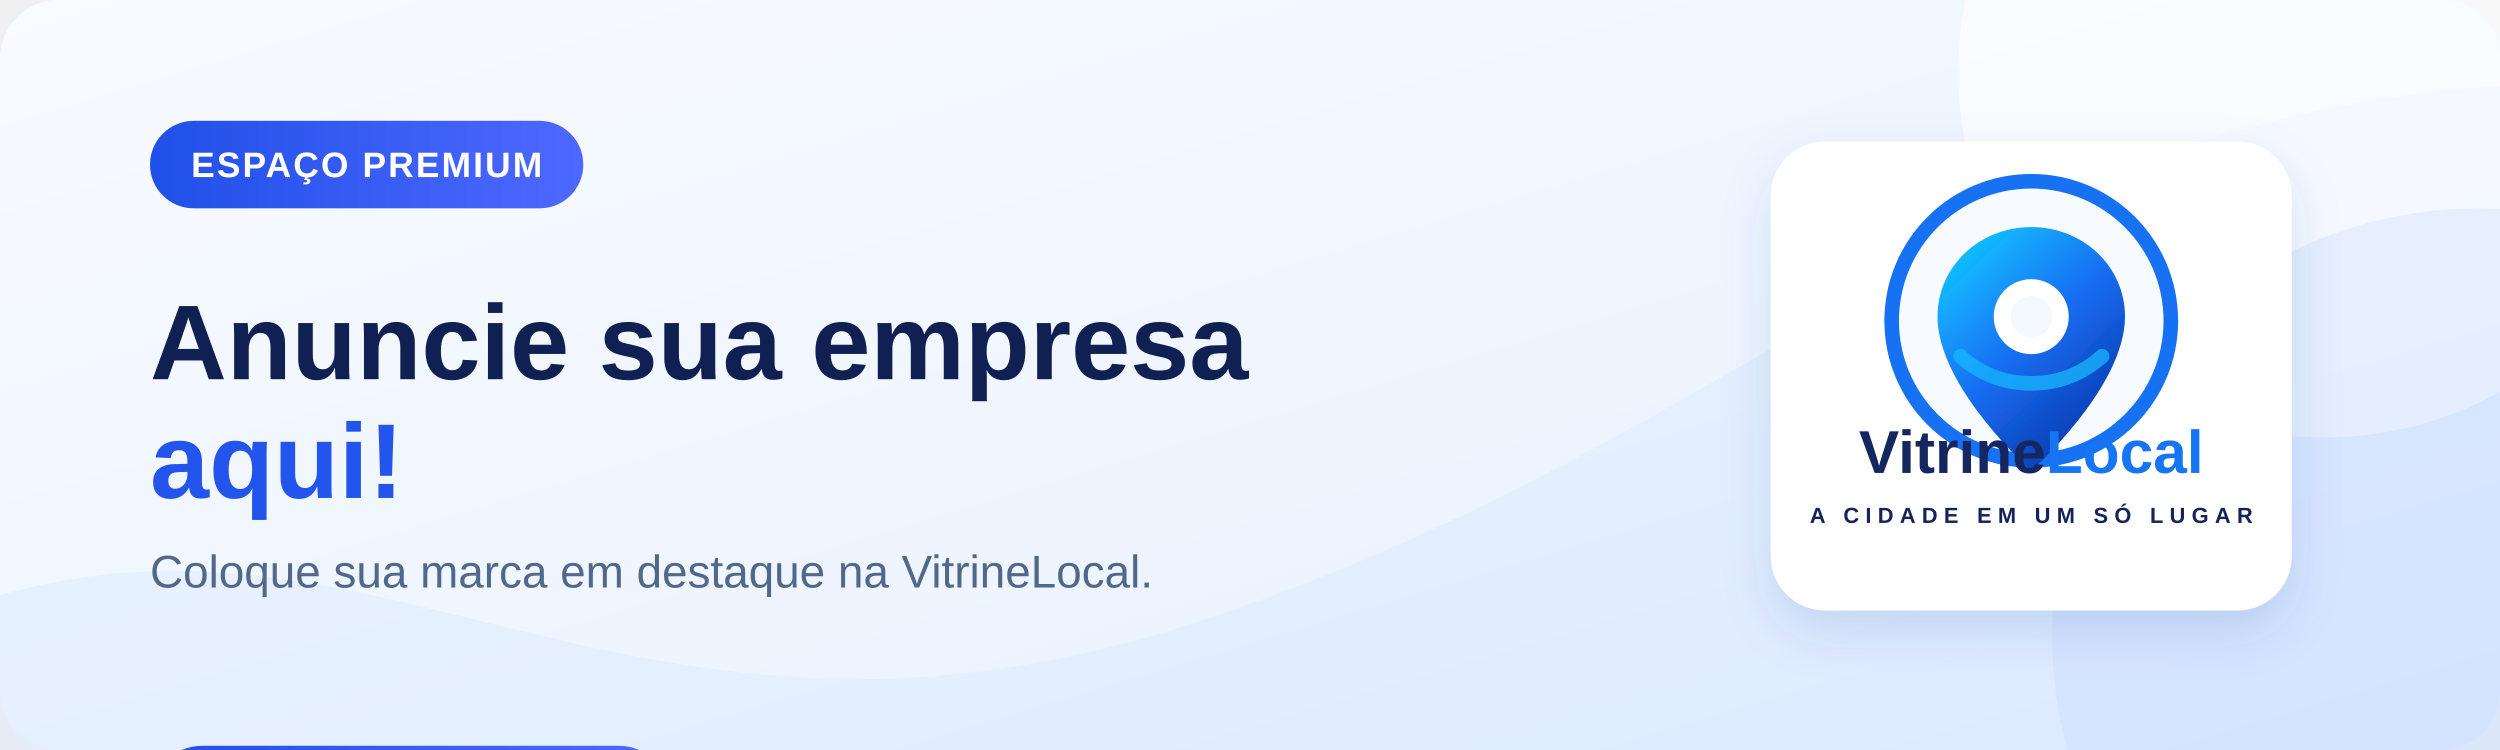
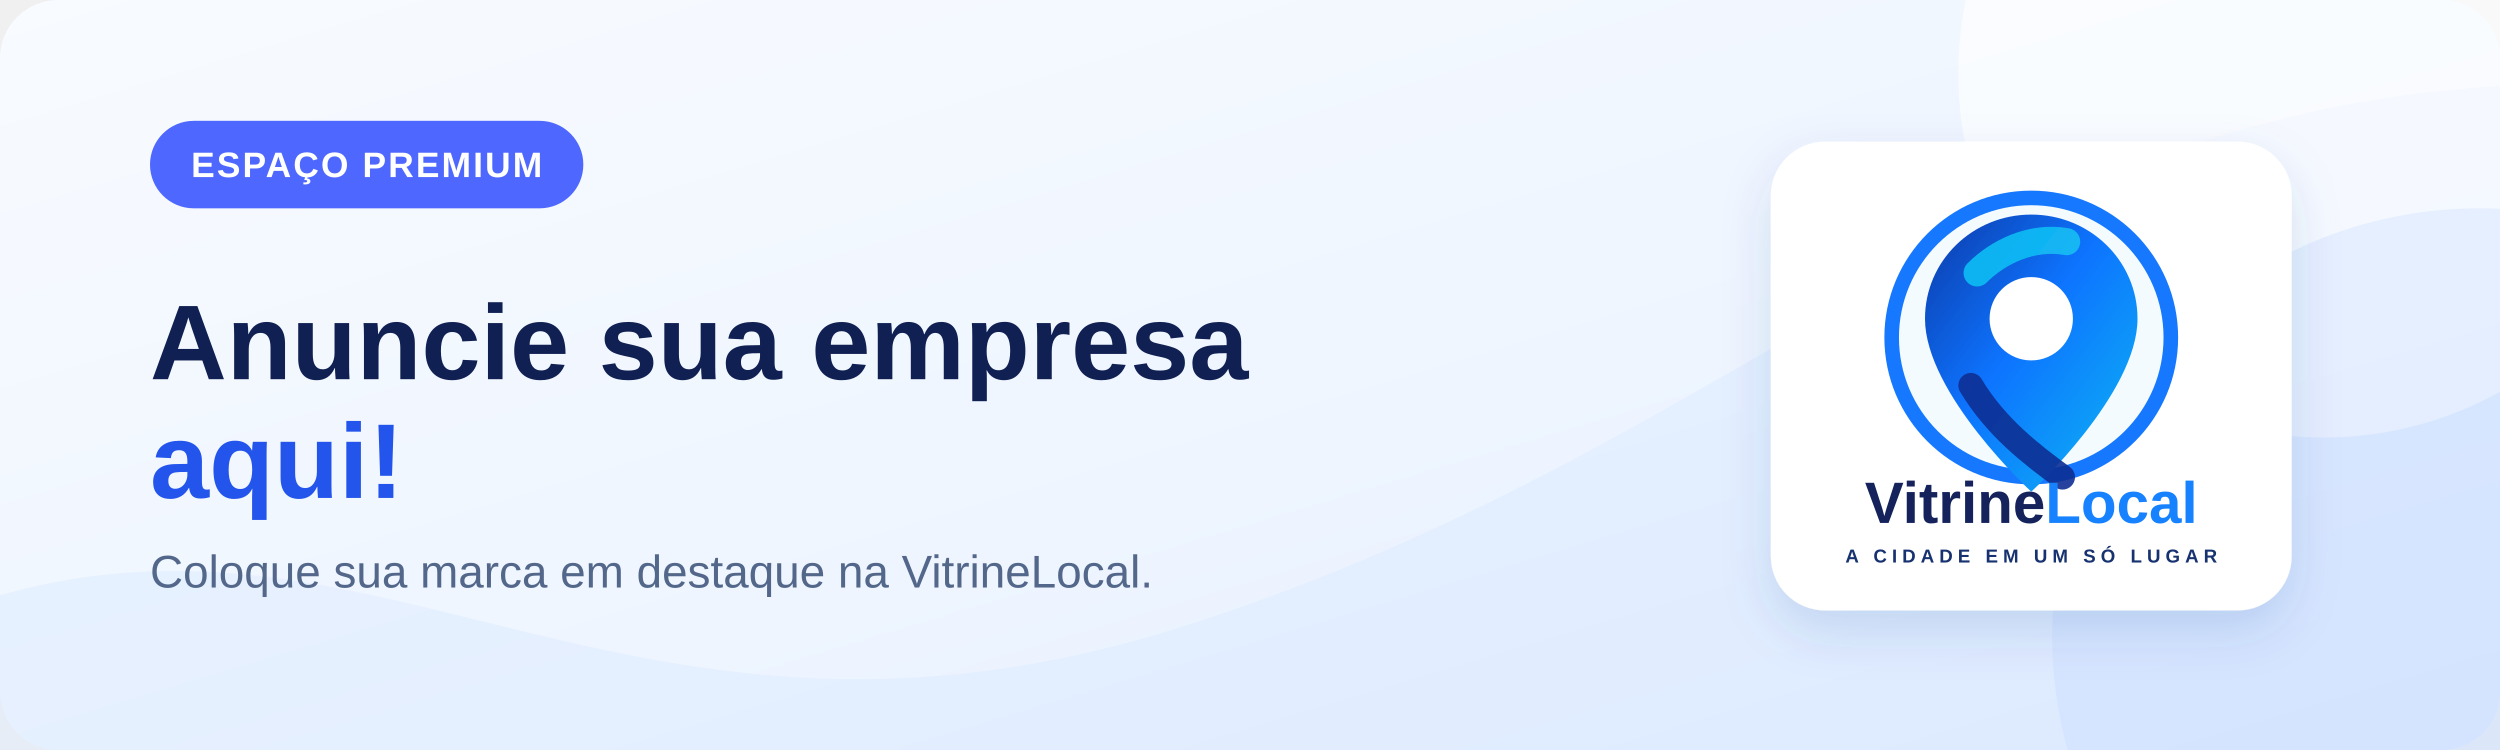
<svg xmlns="http://www.w3.org/2000/svg" viewBox="0 0 1200 360" role="img" aria-labelledby="title desc">
  <defs>
    <linearGradient id="bg" x1="0" y1="0" x2="1" y2="1">
-       <stop offset="0" stop-color="#f8fbff" />
-       <stop offset="0.58" stop-color="#eef5ff" />
+       <stop stop-color="#f8fbff" />
+       <stop offset=".58" stop-color="#eef5ff" />
      <stop offset="1" stop-color="#dfeaff" />
    </linearGradient>
-     <linearGradient id="accent" x1="0" y1="0" x2="1" y2="0">
-       <stop offset="0" stop-color="#2050e8" />
-       <stop offset="1" stop-color="#4e68ff" />
-     </linearGradient>
-     <linearGradient id="pin" x1="0.2" y1="0.1" x2="0.85" y2="1">
-       <stop offset="0" stop-color="#11b8ff" />
-       <stop offset="0.42" stop-color="#166df2" />
-       <stop offset="1" stop-color="#082f9f" />
+     <linearGradient id="blue" x1="0" y1="0" x2="1" y2="1">
+       <stop stop-color="#0b3aa8" />
+       <stop offset=".45" stop-color="#1174ff" />
+       <stop offset="1" stop-color="#08b7f3" />
    </linearGradient>
    <filter id="shadow" x="-30%" y="-30%" width="160%" height="160%">
-       <feDropShadow dx="0" dy="10" stdDeviation="12" flood-color="#173a9a" flood-opacity="0.14" />
+       <feDropShadow dx="0" dy="10" stdDeviation="12" flood-color="#173a9a" flood-opacity=".14" />
    </filter>
  </defs>
  <rect width="1200" height="360" rx="28" fill="url(#bg)" />
-   <path d="M-40 300C170 210 290 390 570 300S960 40 1240 40V360H-40Z" fill="#d9e9ff" opacity="0.44" />
-   <circle cx="1115" cy="35" r="175" fill="#ffffff" opacity="0.62" />
-   <circle cx="1190" cy="305" r="205" fill="#bfd5ff" opacity="0.28" />
+   <path d="M-40 300C170 210 290 390 570 300S960 40 1240 40V360H-40Z" fill="#d9e9ff" opacity=".44" />
+   <circle cx="1115" cy="35" r="175" fill="#fff" opacity=".62" />
+   <circle cx="1190" cy="305" r="205" fill="#bfd5ff" opacity=".28" />
  <g transform="translate(72 58)">
-     <rect width="208" height="42" rx="21" fill="url(#accent)" />
+     <rect width="208" height="42" rx="21" fill="#4e68ff" />
    <text x="104" y="27" text-anchor="middle" font-family="Arial,Helvetica,sans-serif" font-size="17" font-weight="700" fill="#fff" letter-spacing="1">ESPAÇO PREMIUM</text>
    <text x="0" y="124" font-family="Arial,Helvetica,sans-serif" font-size="51" font-weight="800" fill="#102052">Anuncie sua empresa</text>
    <text x="0" y="181" font-family="Arial,Helvetica,sans-serif" font-size="51" font-weight="800" fill="#2354eb">aqui!</text>
    <text x="0" y="224" font-family="Arial,Helvetica,sans-serif" font-size="22" font-weight="500" fill="#53678a">Coloque sua marca em destaque na VitrineLocal.</text>
-     <rect y="300" width="250" height="50" rx="25" fill="url(#accent)" />
-     <text x="125" y="332" text-anchor="middle" font-family="Arial,Helvetica,sans-serif" font-size="19" font-weight="700" fill="#fff">Quero anunciar →</text>
  </g>
  <g transform="translate(850 68)" filter="url(#shadow)">
    <rect width="250" height="225" rx="26" fill="#fff" />
-     <circle cx="125" cy="86" r="67" fill="#f7fbff" stroke="#1472f3" stroke-width="7" />
-     <path d="M125 41c-25 0-45 19-45 43 0 34 45 74 45 74s45-40 45-74c0-24-20-43-45-43Z" fill="url(#pin)" />
-     <circle cx="125" cy="84" r="18" fill="#fff" />
-     <circle cx="125" cy="84" r="10" fill="#f4f9ff" />
-     <path d="M91 103c9 8 20 13 34 13s25-5 34-13" fill="none" stroke="#15b7ff" stroke-width="7" stroke-linecap="round" opacity=".75" />
-     <text x="125" y="159" text-anchor="middle" font-family="Arial,Helvetica,sans-serif" font-size="29" font-weight="800" fill="#12255f">Vitrine<tspan fill="#1675f2">Local</tspan>
+     <g transform="translate(52 12)">
+       <circle cx="73" cy="82" r="67" fill="#f4fbff" stroke="#1578ff" stroke-width="7" />
+       <path d="M73 23c-28 0-51 22-51 50 0 36 51 83 51 83s51-47 51-83c0-28-23-50-51-50Z" fill="url(#blue)" />
+       <circle cx="73" cy="73" r="20" fill="#fff" />
+       <path d="M47 51c10-10 26-18 43-15" fill="none" stroke="#12bdf4" stroke-width="13" stroke-linecap="round" opacity=".9" />
+       <path d="M44 105c12 20 29 33 44 44" fill="none" stroke="#0d2f94" stroke-width="12" stroke-linecap="round" opacity=".9" />
+     </g>
+     <text x="125" y="183" text-anchor="middle" font-family="Arial,Helvetica,sans-serif" font-size="28" font-weight="800" fill="#12245b">Vitrine<tspan fill="#1682ff">Local</tspan>
    </text>
-     <text x="125" y="183" text-anchor="middle" font-family="Arial,Helvetica,sans-serif" font-size="10.5" font-weight="600" fill="#17245b" letter-spacing="3">A CIDADE EM UM SÓ LUGAR</text>
+     <text x="125" y="202" text-anchor="middle" font-family="Arial,Helvetica,sans-serif" font-size="9" font-weight="700" fill="#18326f" letter-spacing="2.4">A CIDADE EM UM SÓ LUGAR</text>
  </g>
</svg>
